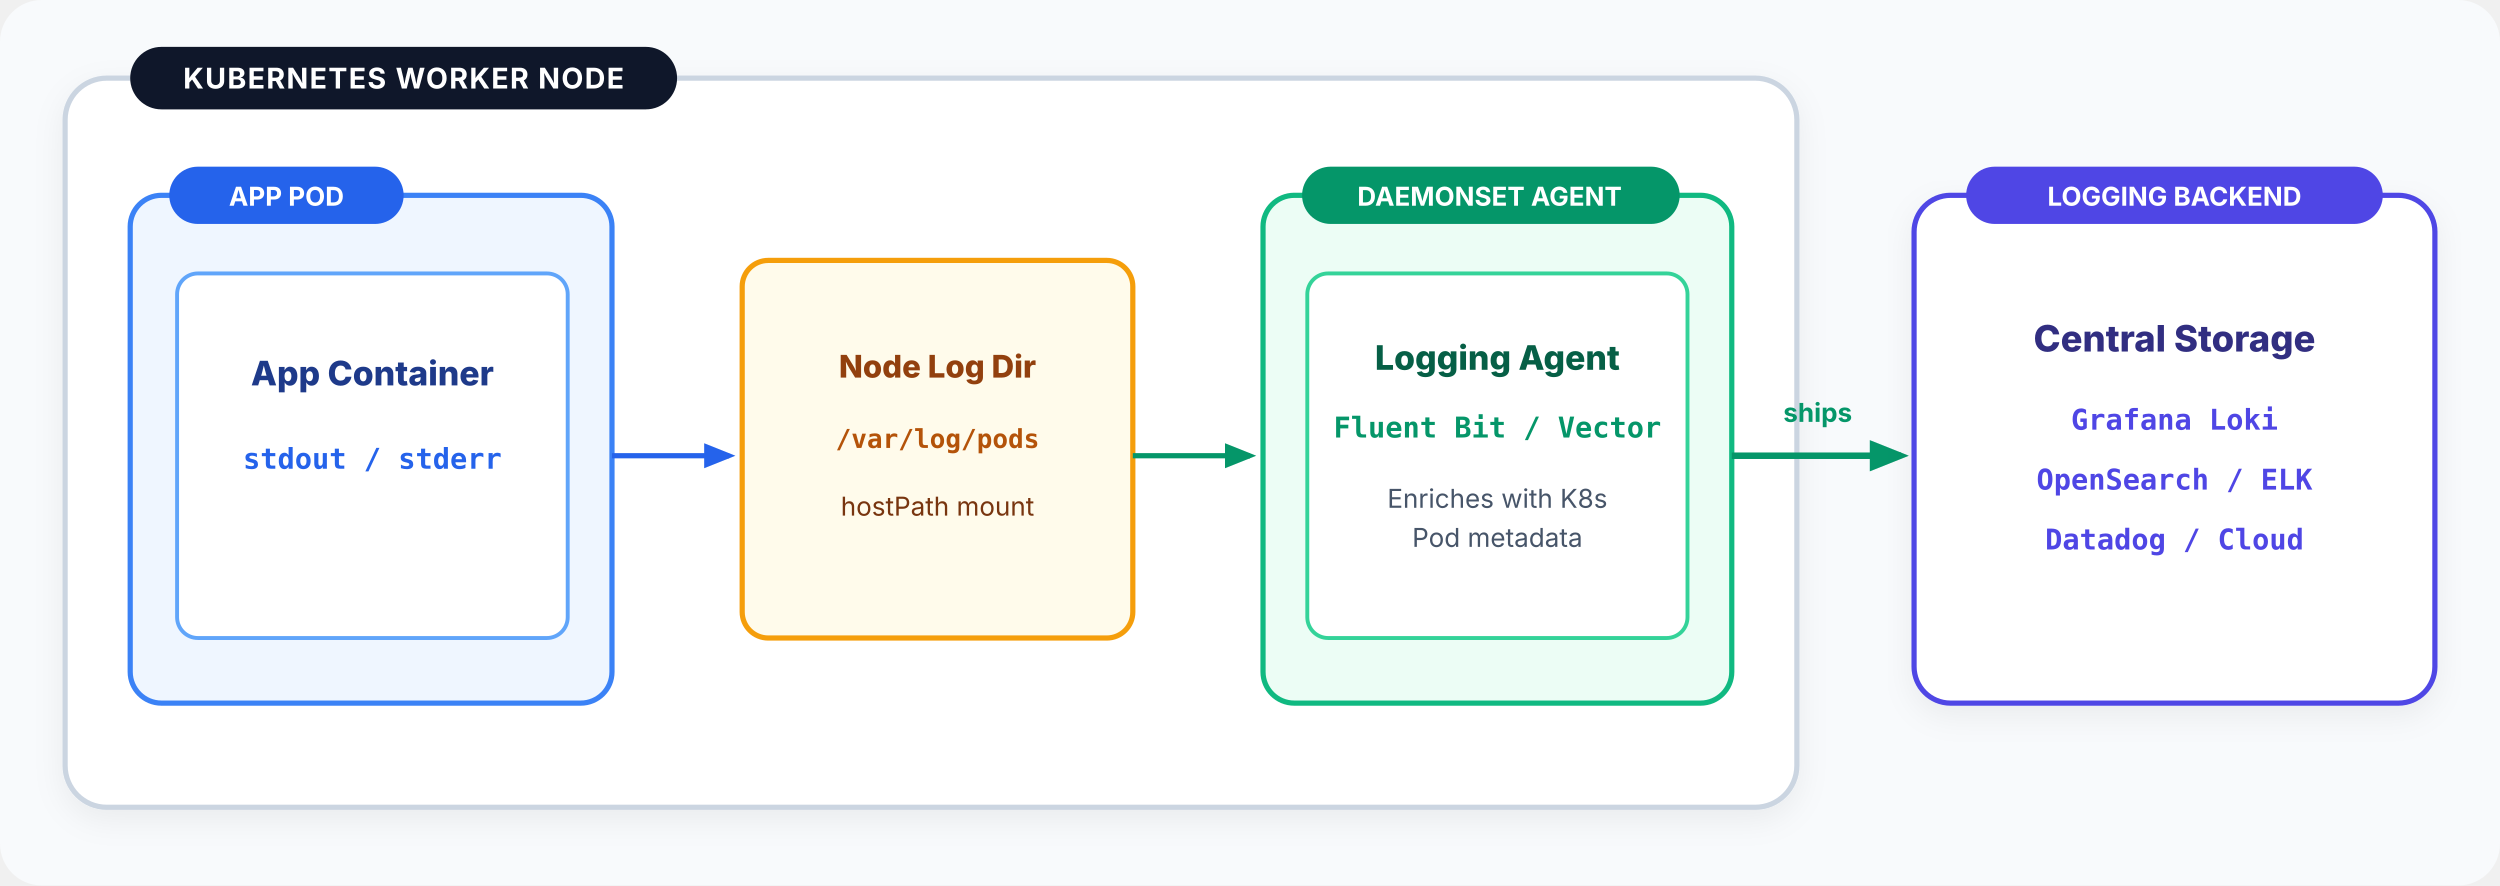
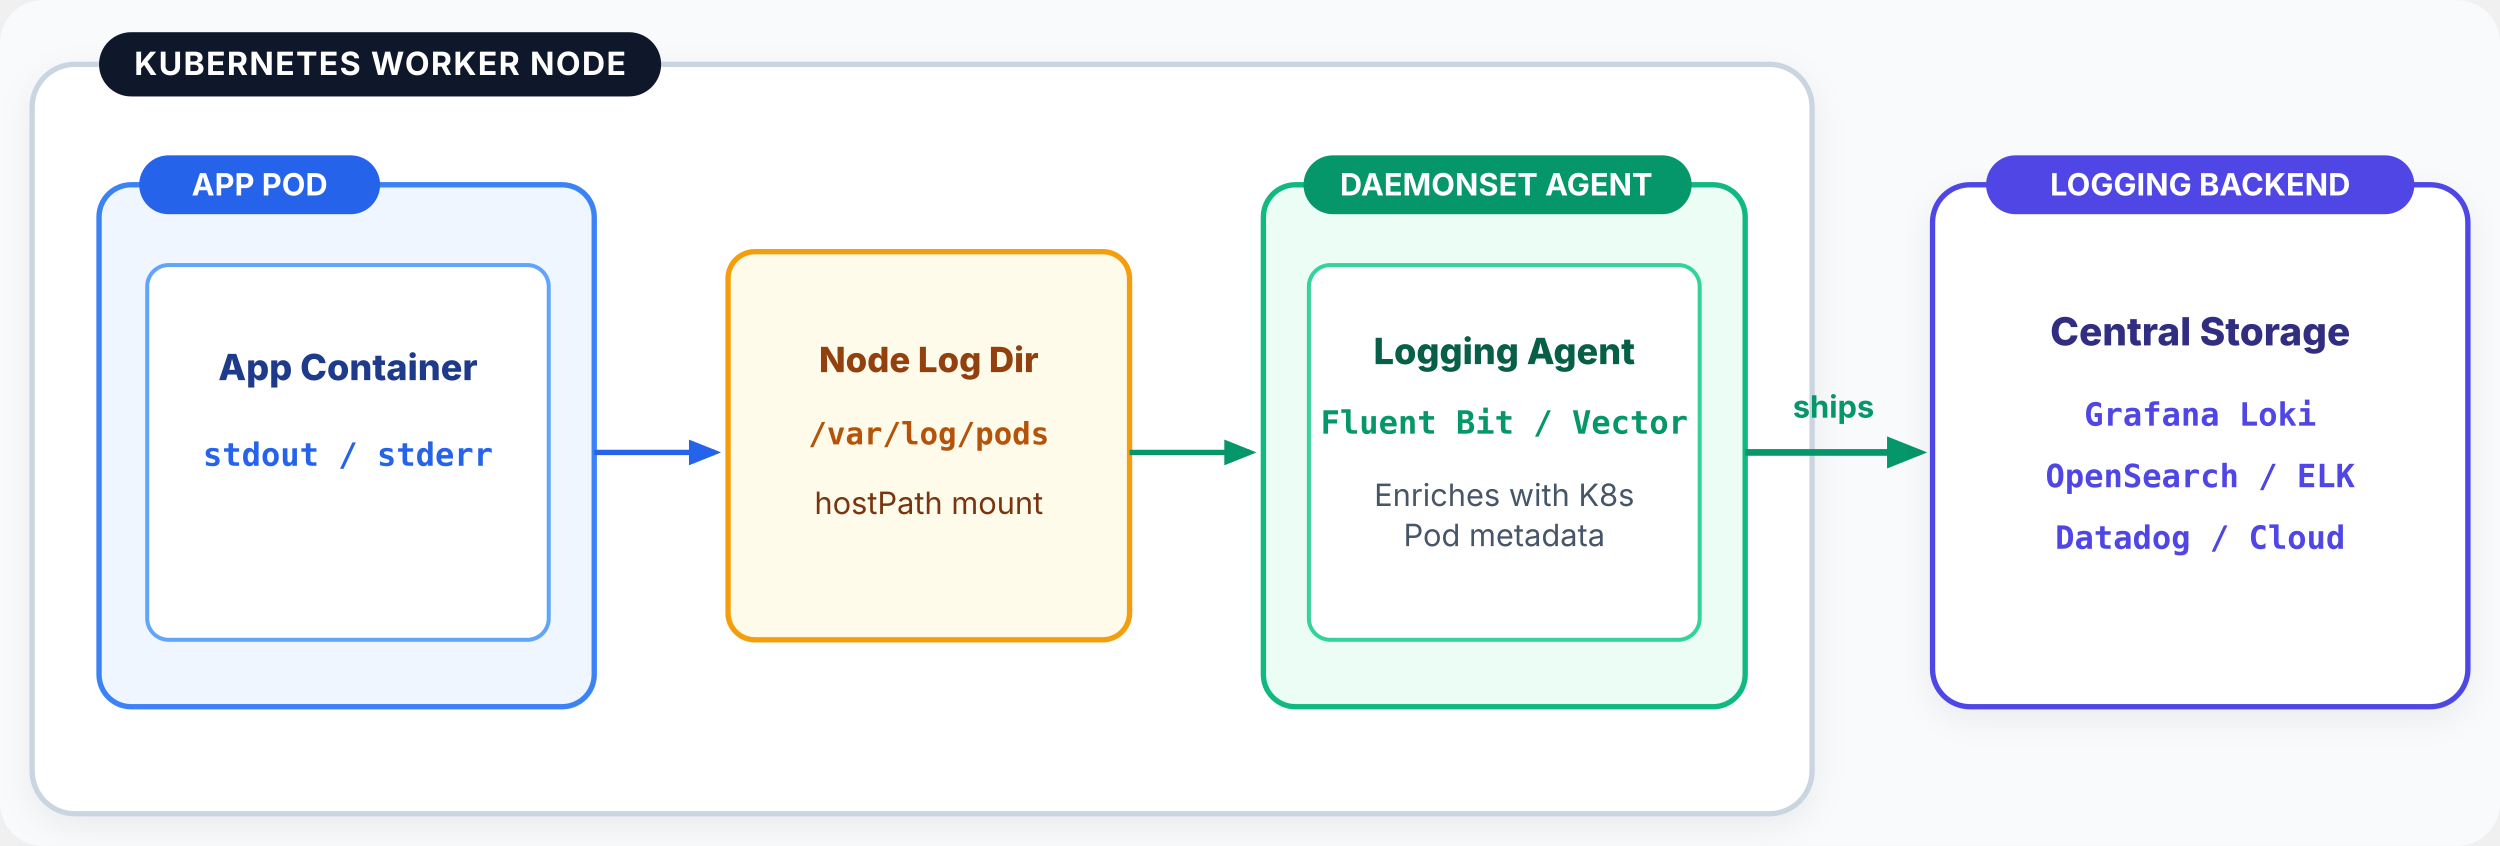
- <svg xmlns="http://www.w3.org/2000/svg" viewBox="0 0 960 340" font-family="'Inter', -apple-system, BlinkMacSystemFont, sans-serif">
+ <svg xmlns="http://www.w3.org/2000/svg" viewBox="13 6 934 316" width="1120" height="379" font-family="'Inter', -apple-system, BlinkMacSystemFont, sans-serif">
  <defs>
    <filter id="shadow" x="-5%" y="-5%" width="110%" height="115%">
      <feDropShadow dx="0" dy="4" stdDeviation="6" flood-color="#0f172a" flood-opacity="0.06" />
    </filter>
    <marker id="arrowBlue" viewBox="0 0 10 10" refX="8" refY="5" markerWidth="6" markerHeight="6" orient="auto-start-reverse">
      <path d="M 0 1 L 10 5 L 0 9 z" fill="#2563eb" />
    </marker>
    <marker id="arrowGreen" viewBox="0 0 10 10" refX="8" refY="5" markerWidth="6" markerHeight="6" orient="auto-start-reverse">
      <path d="M 0 1 L 10 5 L 0 9 z" fill="#059669" />
    </marker>
  </defs>
-   <rect width="960" height="340" rx="16" fill="#f8fafc" />
+   <rect x="13" y="6" width="934" height="316" rx="16" fill="#f8fafc" />
  <rect x="25" y="30" width="665" height="280" rx="16" fill="#ffffff" stroke="#cbd5e1" stroke-width="2" filter="url(#shadow)" />
  <rect x="50" y="18" width="210" height="24" rx="12" fill="#0f172a" />
-   <text x="155" y="34" text-anchor="middle" font-size="11" font-weight="700" fill="#ffffff" letter-spacing="0.5">KUBERNETES WORKER NODE</text>
+   <text x="155" y="34" text-anchor="middle" font-size="12" font-weight="700" fill="#ffffff" letter-spacing="0.5">KUBERNETES WORKER NODE</text>
  <rect x="50" y="75" width="185" height="195" rx="12" fill="#eff6ff" stroke="#3b82f6" stroke-width="2" />
  <rect x="65" y="64" width="90" height="22" rx="11" fill="#2563eb" />
-   <text x="110" y="79" text-anchor="middle" font-size="10" font-weight="700" fill="#ffffff">APP POD</text>
+   <text x="110" y="79" text-anchor="middle" font-size="11.5" font-weight="700" fill="#ffffff">APP POD</text>
  <rect x="68" y="105" width="150" height="140" rx="8" fill="#ffffff" stroke="#60a5fa" stroke-width="1.5" />
-   <text x="143" y="148" text-anchor="middle" font-size="13" font-weight="800" fill="#1e3a8a">App Container</text>
-   <text x="143" y="180" text-anchor="middle" font-family="'JetBrains Mono', monospace" font-size="11" font-weight="700" fill="#2563eb">stdout / stderr</text>
+   <text x="143" y="148" text-anchor="middle" font-size="13.5" font-weight="800" fill="#1e3a8a">App Container</text>
+   <text x="143" y="180" text-anchor="middle" font-family="'JetBrains Mono', monospace" font-size="12" font-weight="700" fill="#2563eb">stdout / stderr</text>
  <line x1="235" y1="175" x2="280" y2="175" stroke="#2563eb" stroke-width="2" marker-end="url(#arrowBlue)" />
  <rect x="285" y="100" width="150" height="145" rx="10" fill="#fffbeb" stroke="#f59e0b" stroke-width="2" />
-   <text x="360" y="145" text-anchor="middle" font-size="12" font-weight="800" fill="#92400e">Node Log Dir</text>
-   <text x="360" y="172" text-anchor="middle" font-family="'JetBrains Mono', monospace" font-size="10" font-weight="700" fill="#b45309">/var/log/pods</text>
-   <text x="360" y="198" text-anchor="middle" font-size="10" fill="#78350f">hostPath mount</text>
+   <text x="360" y="145" text-anchor="middle" font-size="13" font-weight="800" fill="#92400e">Node Log Dir</text>
+   <text x="360" y="172" text-anchor="middle" font-family="'JetBrains Mono', monospace" font-size="11.5" font-weight="700" fill="#b45309">/var/log/pods</text>
+   <text x="360" y="198" text-anchor="middle" font-size="11.5" fill="#78350f">hostPath mount</text>
  <line x1="435" y1="175" x2="480" y2="175" stroke="#059669" stroke-width="2" marker-end="url(#arrowGreen)" />
  <rect x="485" y="75" width="180" height="195" rx="12" fill="#ecfdf5" stroke="#10b981" stroke-width="2" />
  <rect x="500" y="64" width="145" height="22" rx="11" fill="#059669" />
-   <text x="572" y="79" text-anchor="middle" font-size="10" font-weight="700" fill="#ffffff">DAEMONSET AGENT</text>
+   <text x="572" y="79" text-anchor="middle" font-size="11.5" font-weight="700" fill="#ffffff">DAEMONSET AGENT</text>
  <rect x="502" y="105" width="146" height="140" rx="8" fill="#ffffff" stroke="#34d399" stroke-width="1.5" />
-   <text x="575" y="142" text-anchor="middle" font-size="13" font-weight="800" fill="#065f46">Logging Agent</text>
-   <text x="575" y="168" text-anchor="middle" font-family="'JetBrains Mono', monospace" font-size="11" font-weight="700" fill="#059669">Fluent Bit / Vector</text>
-   <text x="575" y="195" text-anchor="middle" font-size="10" fill="#475569">Enriches with K8s</text>
-   <text x="575" y="210" text-anchor="middle" font-size="10" fill="#475569">Pod metadata</text>
+   <text x="575" y="142" text-anchor="middle" font-size="13.5" font-weight="800" fill="#065f46">Logging Agent</text>
+   <text x="575" y="168" text-anchor="middle" font-family="'JetBrains Mono', monospace" font-size="12" font-weight="700" fill="#059669">Fluent Bit / Vector</text>
+   <text x="575" y="195" text-anchor="middle" font-size="11.5" fill="#475569">Enriches with K8s</text>
+   <text x="575" y="210" text-anchor="middle" font-size="11.5" fill="#475569">Pod metadata</text>
  <line x1="665" y1="175" x2="730" y2="175" stroke="#059669" stroke-width="2.5" marker-end="url(#arrowGreen)" />
-   <text x="698" y="162" text-anchor="middle" font-size="10" font-weight="700" fill="#059669">ships</text>
+   <text x="698" y="162" text-anchor="middle" font-size="11.5" font-weight="700" fill="#059669">ships</text>
  <rect x="735" y="75" width="200" height="195" rx="14" fill="#ffffff" stroke="#4f46e5" stroke-width="2" filter="url(#shadow)" />
  <rect x="755" y="64" width="160" height="22" rx="11" fill="#4f46e5" />
-   <text x="835" y="79" text-anchor="middle" font-size="10" font-weight="700" fill="#ffffff">LOGGING BACKEND</text>
-   <text x="835" y="135" text-anchor="middle" font-size="14" font-weight="800" fill="#312e81">Central Storage</text>
-   <text x="835" y="165" text-anchor="middle" font-family="'JetBrains Mono', monospace" font-size="11" font-weight="700" fill="#4f46e5">Grafana Loki</text>
-   <text x="835" y="188" text-anchor="middle" font-family="'JetBrains Mono', monospace" font-size="11" font-weight="700" fill="#4f46e5">OpenSearch / ELK</text>
-   <text x="835" y="211" text-anchor="middle" font-family="'JetBrains Mono', monospace" font-size="11" font-weight="700" fill="#4f46e5">Datadog / Cloud</text>
+   <text x="835" y="79" text-anchor="middle" font-size="11.5" font-weight="700" fill="#ffffff">LOGGING BACKEND</text>
+   <text x="835" y="135" text-anchor="middle" font-size="14.5" font-weight="800" fill="#312e81">Central Storage</text>
+   <text x="835" y="165" text-anchor="middle" font-family="'JetBrains Mono', monospace" font-size="12" font-weight="700" fill="#4f46e5">Grafana Loki</text>
+   <text x="835" y="188" text-anchor="middle" font-family="'JetBrains Mono', monospace" font-size="12" font-weight="700" fill="#4f46e5">OpenSearch / ELK</text>
+   <text x="835" y="211" text-anchor="middle" font-family="'JetBrains Mono', monospace" font-size="12" font-weight="700" fill="#4f46e5">Datadog / Cloud</text>
</svg>
